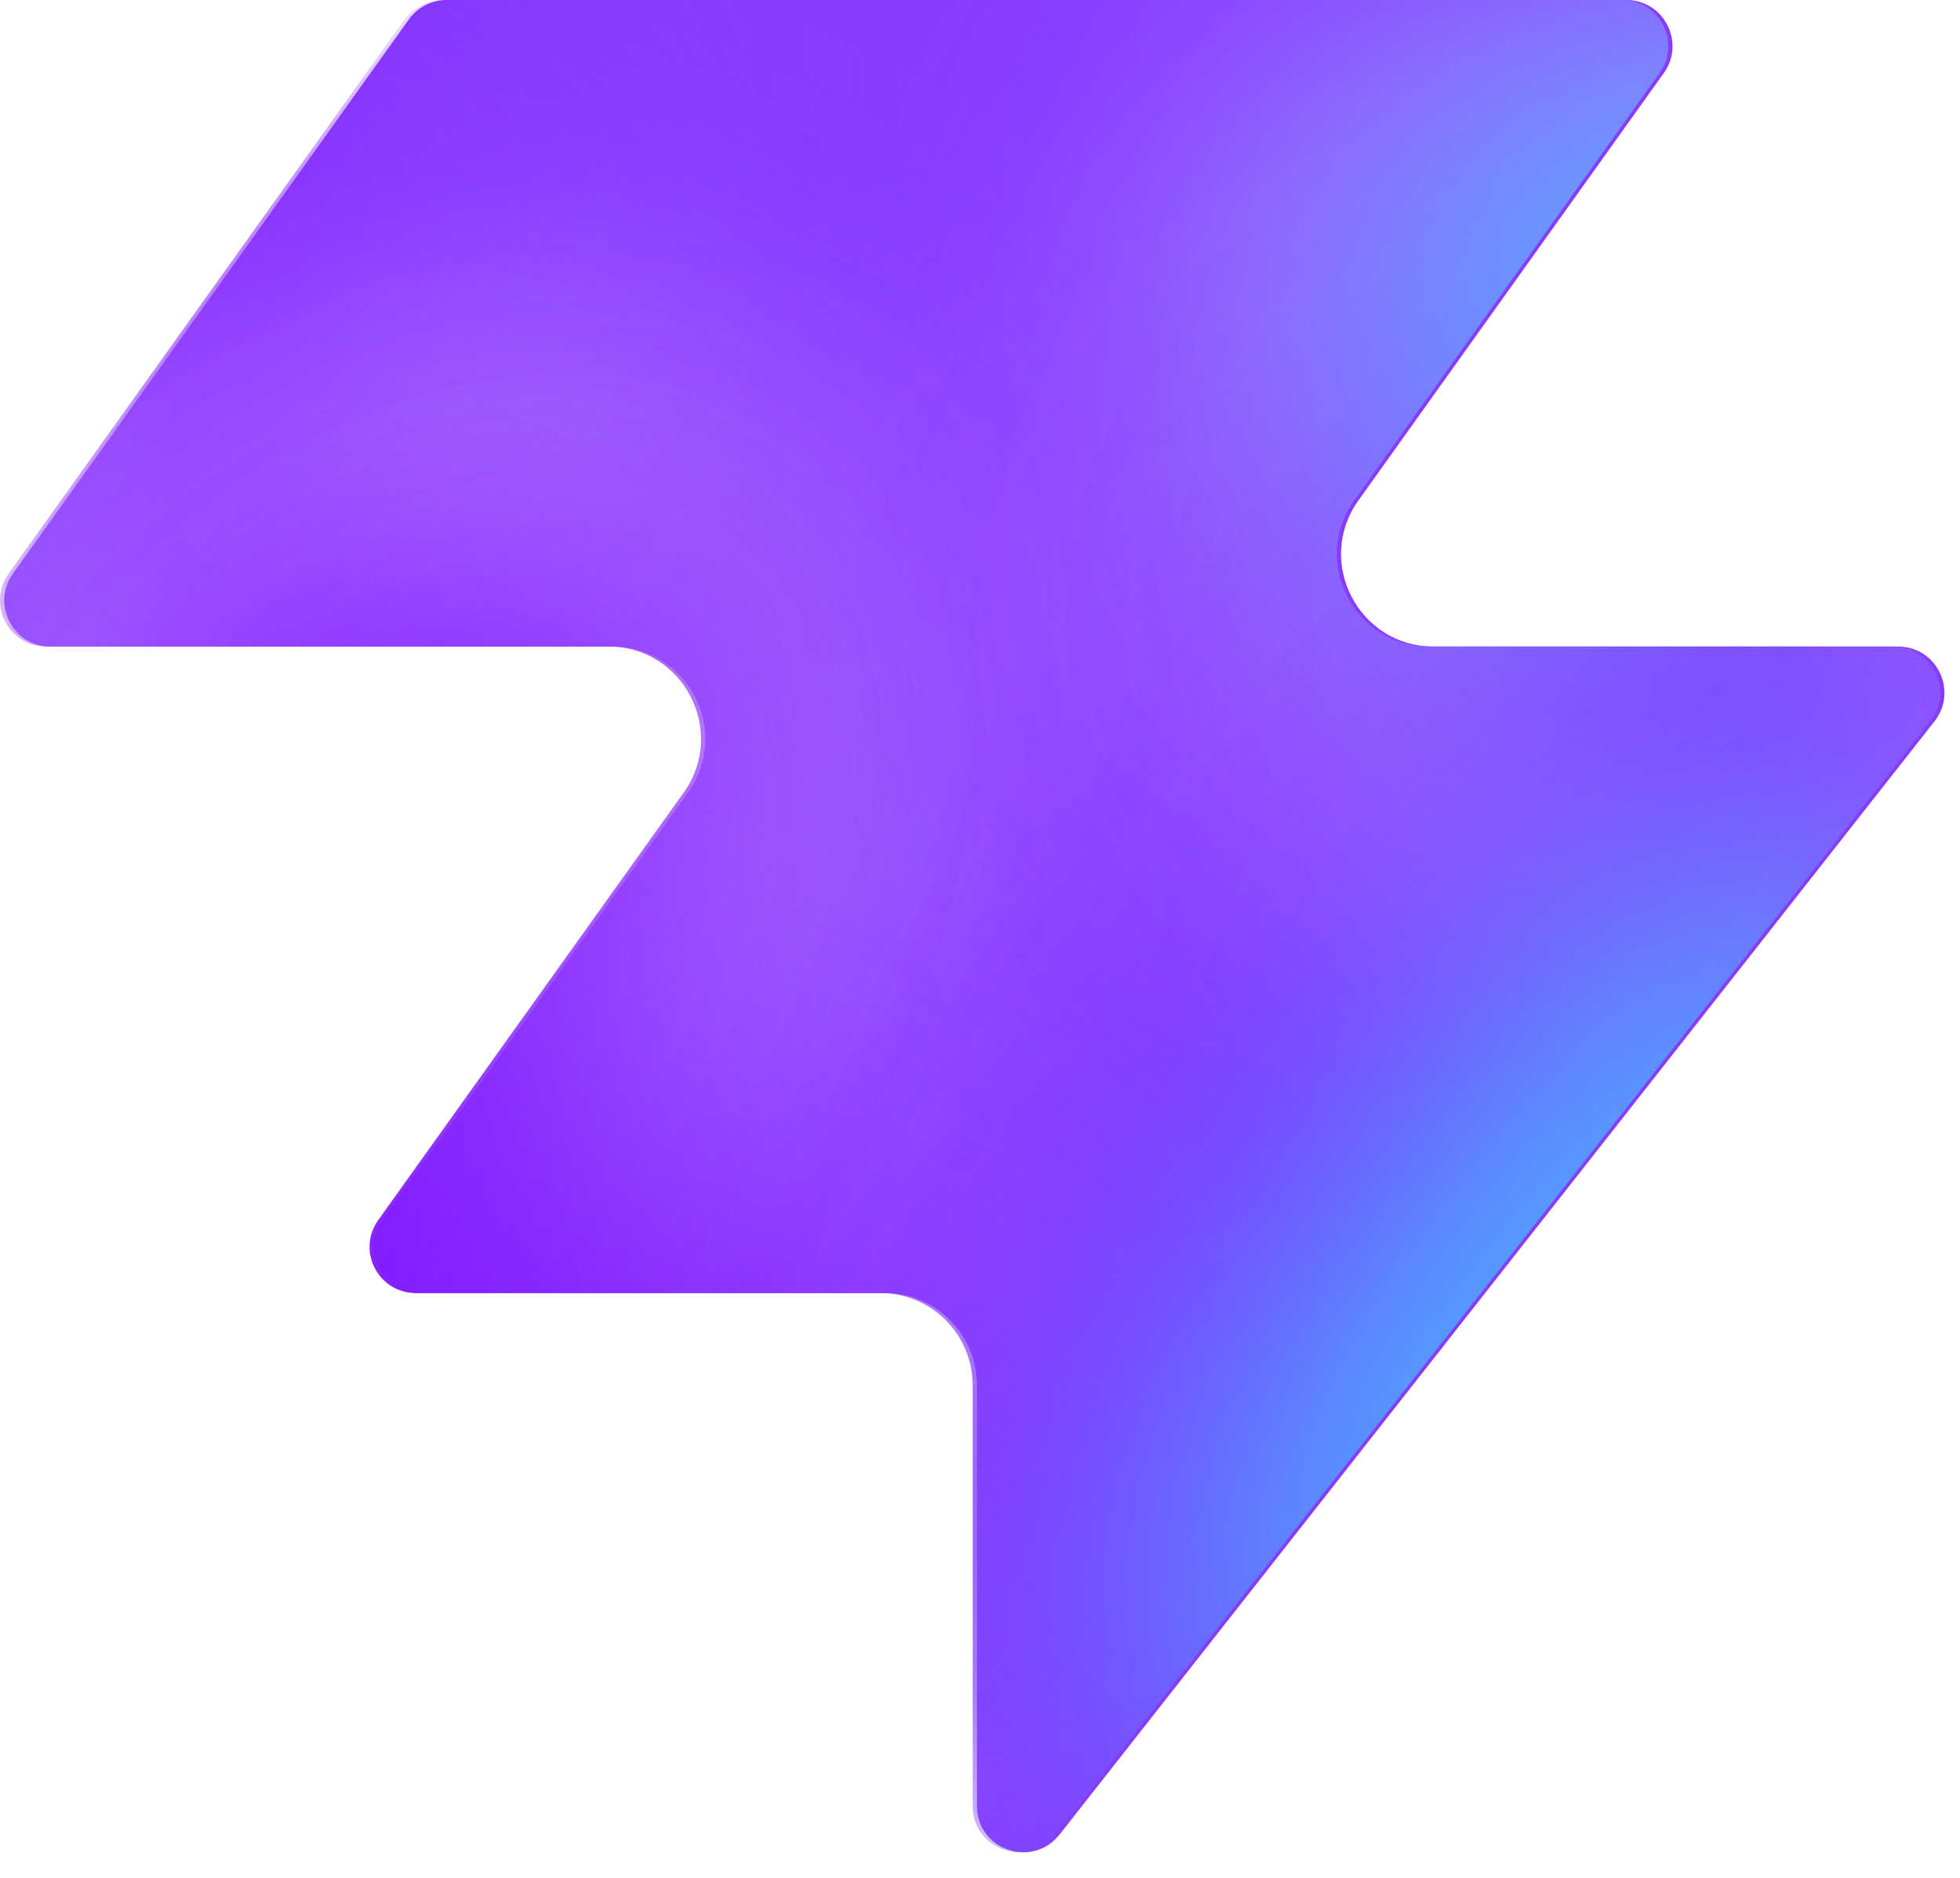
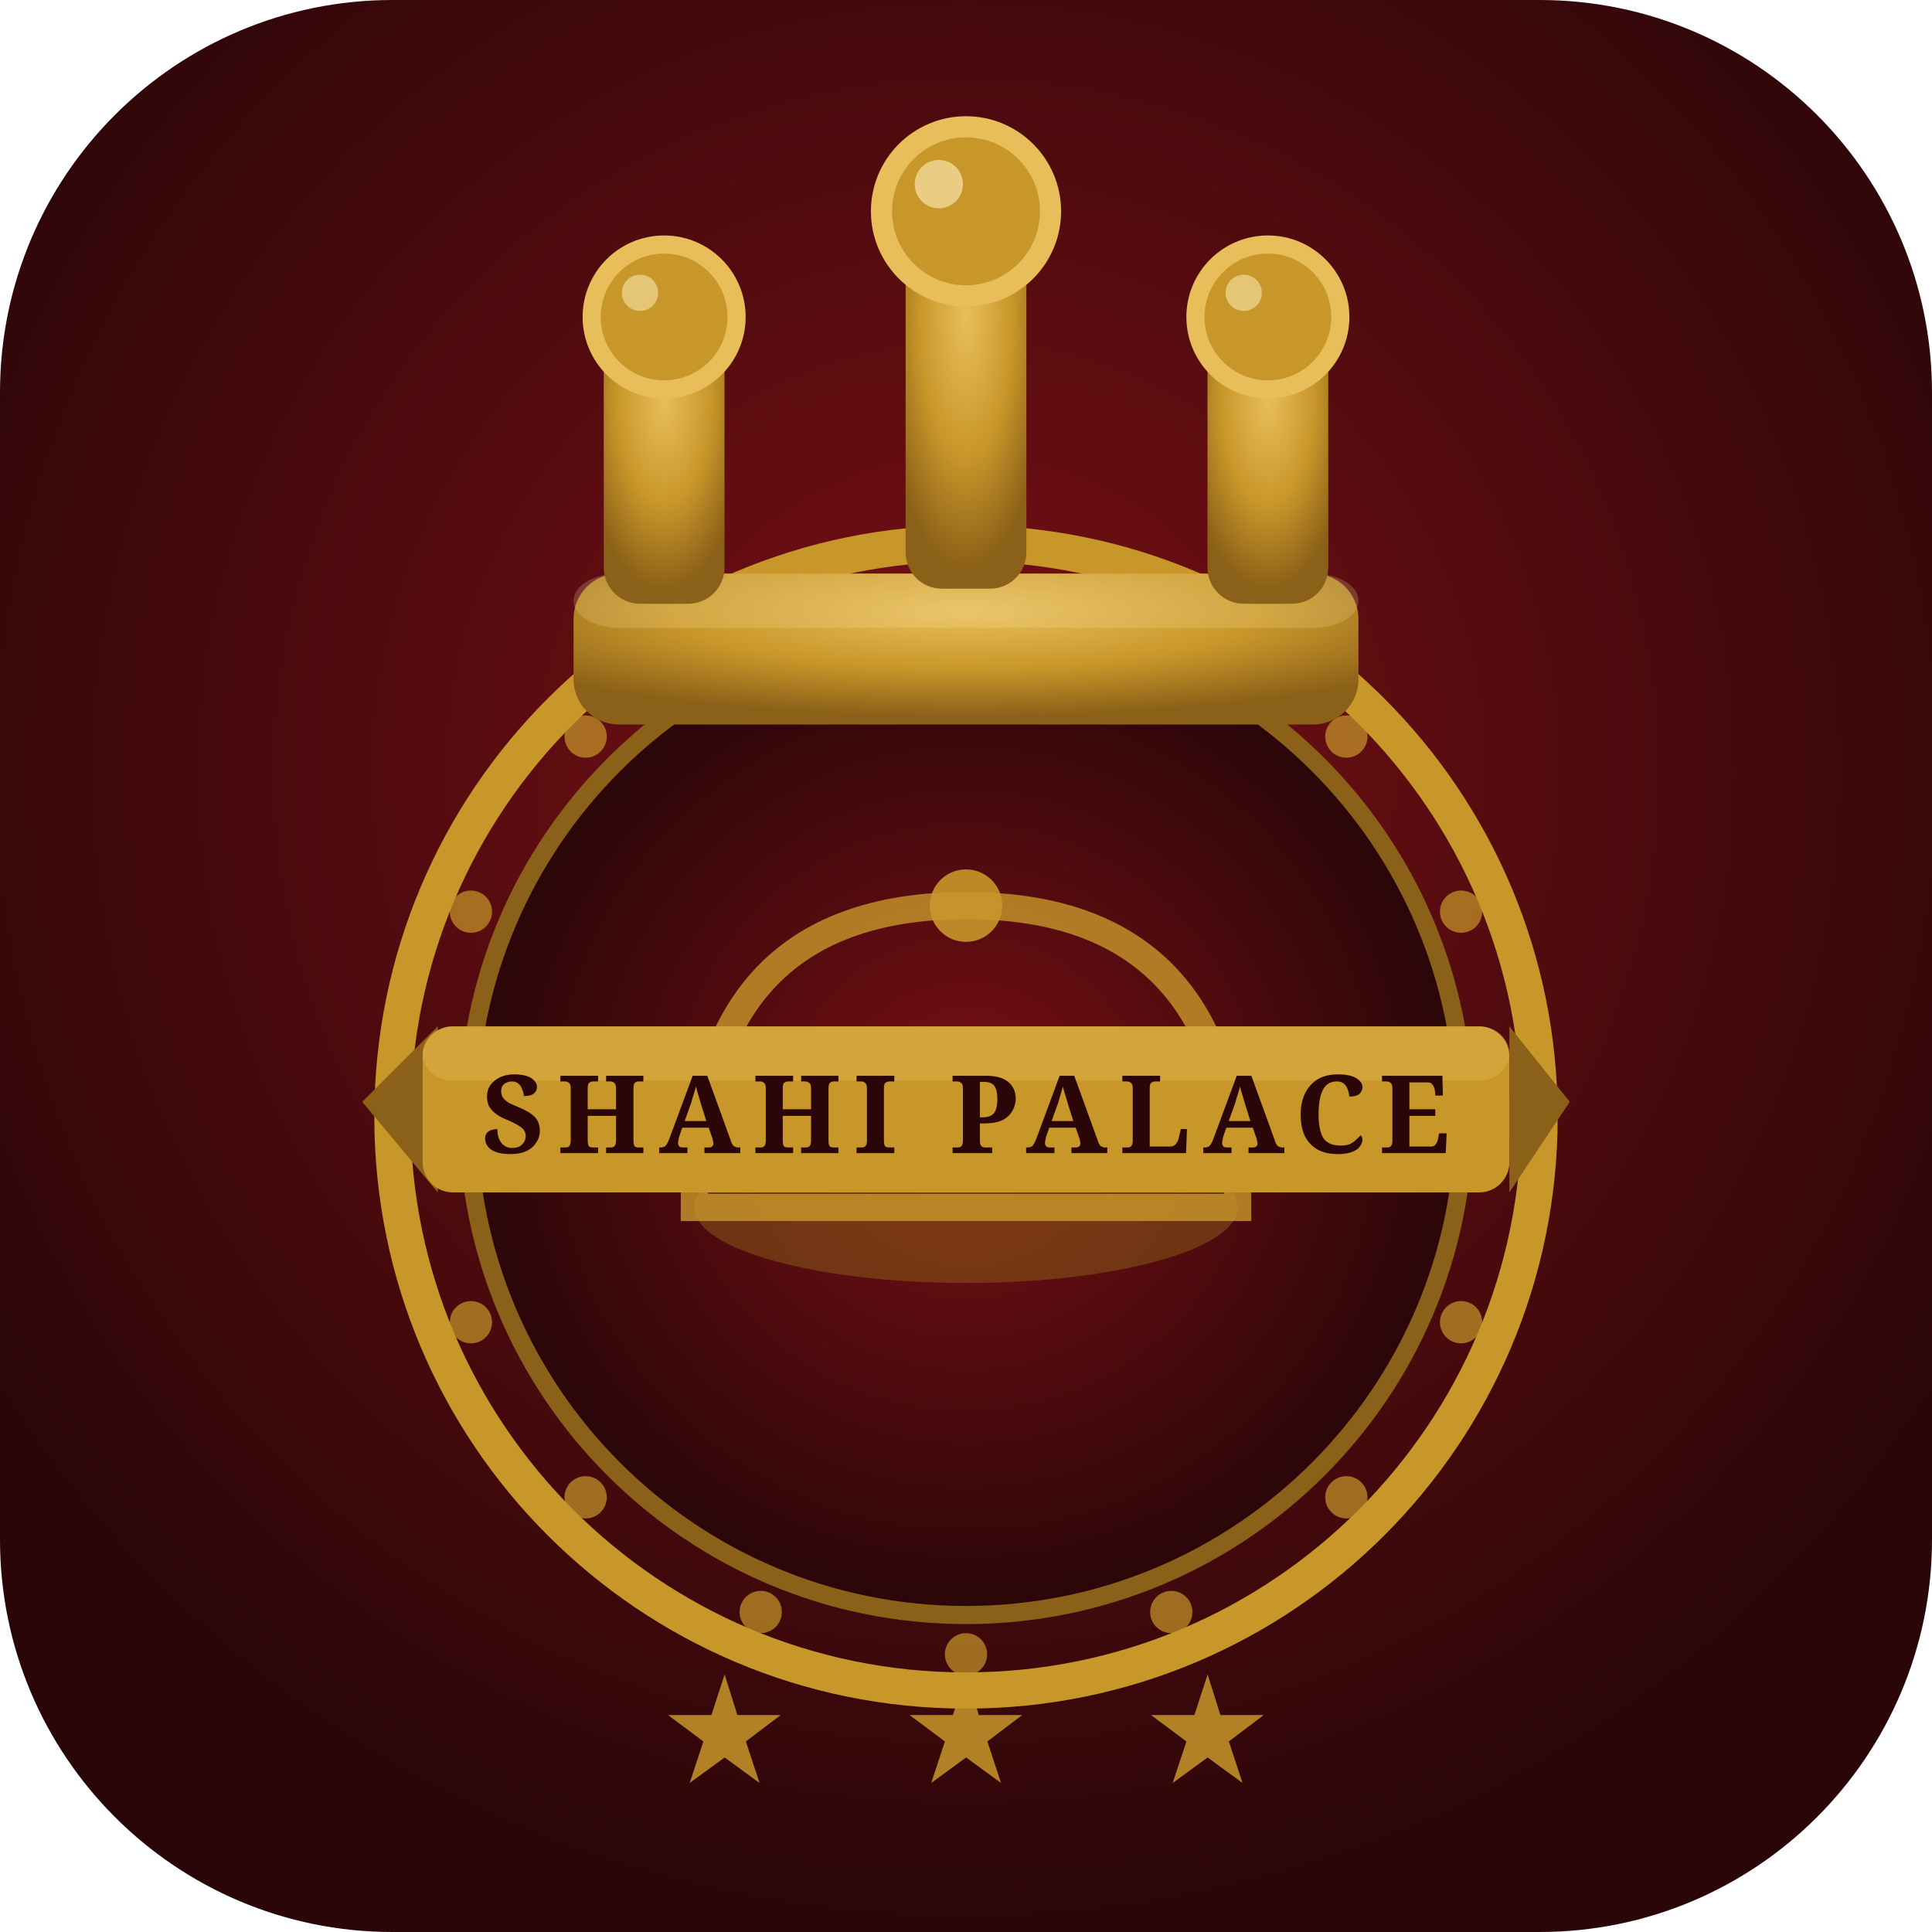
- <svg xmlns="http://www.w3.org/2000/svg" width="48" height="46" fill="none" viewBox="0 0 48 46">
-   <path fill="#863bff" d="M25.946 44.938c-.664.845-2.021.375-2.021-.698V33.937a2.26 2.26 0 0 0-2.262-2.262H10.287c-.92 0-1.456-1.04-.92-1.788l7.48-10.471c1.07-1.497 0-3.578-1.842-3.578H1.237c-.92 0-1.456-1.04-.92-1.788L10.013.474c.214-.297.556-.474.92-.474h28.894c.92 0 1.456 1.04.92 1.788l-7.48 10.471c-1.07 1.498 0 3.579 1.842 3.579h11.377c.943 0 1.473 1.088.89 1.83L25.947 44.94z" style="fill:#863bff;fill:color(display-p3 .525 .23 1);fill-opacity:1" />
-   <mask id="a" width="48" height="46" x="0" y="0" maskUnits="userSpaceOnUse" style="mask-type:alpha">
-     <path fill="#000" d="M25.842 44.938c-.664.844-2.021.375-2.021-.698V33.937a2.26 2.26 0 0 0-2.262-2.262H10.183c-.92 0-1.456-1.04-.92-1.788l7.48-10.471c1.07-1.498 0-3.579-1.842-3.579H1.133c-.92 0-1.456-1.04-.92-1.787L9.91.473c.214-.297.556-.474.92-.474h28.894c.92 0 1.456 1.04.92 1.788l-7.48 10.471c-1.07 1.498 0 3.578 1.842 3.578h11.377c.943 0 1.473 1.088.89 1.832L25.843 44.94z" style="fill:#000;fill-opacity:1" />
-   </mask>
-   <g mask="url(#a)">
-     <g filter="url(#b)">
-       <ellipse cx="5.508" cy="14.704" fill="#ede6ff" rx="5.508" ry="14.704" style="fill:#ede6ff;fill:color(display-p3 .927 .903 1);fill-opacity:1" transform="matrix(.00324 1 1 -.00324 -4.47 31.516)" />
-     </g>
-     <g filter="url(#c)">
-       <ellipse cx="10.399" cy="29.851" fill="#ede6ff" rx="10.399" ry="29.851" style="fill:#ede6ff;fill:color(display-p3 .927 .903 1);fill-opacity:1" transform="matrix(.00324 1 1 -.00324 -39.328 7.883)" />
-     </g>
-     <g filter="url(#d)">
-       <ellipse cx="5.508" cy="30.487" fill="#7e14ff" rx="5.508" ry="30.487" style="fill:#7e14ff;fill:color(display-p3 .492 .077 1);fill-opacity:1" transform="rotate(89.814 -25.913 -14.639)scale(1 -1)" />
-     </g>
-     <g filter="url(#e)">
-       <ellipse cx="5.508" cy="30.599" fill="#7e14ff" rx="5.508" ry="30.599" style="fill:#7e14ff;fill:color(display-p3 .492 .077 1);fill-opacity:1" transform="rotate(89.814 -32.644 -3.334)scale(1 -1)" />
-     </g>
-     <g filter="url(#f)">
-       <ellipse cx="5.508" cy="30.599" fill="#7e14ff" rx="5.508" ry="30.599" style="fill:#7e14ff;fill:color(display-p3 .492 .077 1);fill-opacity:1" transform="matrix(.00324 1 1 -.00324 -34.34 30.47)" />
-     </g>
-     <g filter="url(#g)">
-       <ellipse cx="14.072" cy="22.078" fill="#ede6ff" rx="14.072" ry="22.078" style="fill:#ede6ff;fill:color(display-p3 .927 .903 1);fill-opacity:1" transform="rotate(93.35 24.506 48.493)scale(-1 1)" />
-     </g>
-     <g filter="url(#h)">
-       <ellipse cx="3.47" cy="21.501" fill="#7e14ff" rx="3.47" ry="21.501" style="fill:#7e14ff;fill:color(display-p3 .492 .077 1);fill-opacity:1" transform="rotate(89.009 28.708 47.59)scale(-1 1)" />
-     </g>
-     <g filter="url(#i)">
-       <ellipse cx="3.47" cy="21.501" fill="#7e14ff" rx="3.47" ry="21.501" style="fill:#7e14ff;fill:color(display-p3 .492 .077 1);fill-opacity:1" transform="rotate(89.009 28.708 47.59)scale(-1 1)" />
-     </g>
-     <g filter="url(#j)">
-       <ellipse cx=".387" cy="8.972" fill="#7e14ff" rx="4.407" ry="29.108" style="fill:#7e14ff;fill:color(display-p3 .492 .077 1);fill-opacity:1" transform="rotate(39.51 .387 8.972)" />
-     </g>
-     <g filter="url(#k)">
-       <ellipse cx="47.523" cy="-6.092" fill="#7e14ff" rx="4.407" ry="29.108" style="fill:#7e14ff;fill:color(display-p3 .492 .077 1);fill-opacity:1" transform="rotate(37.892 47.523 -6.092)" />
-     </g>
-     <g filter="url(#l)">
-       <ellipse cx="41.412" cy="6.333" fill="#47bfff" rx="5.971" ry="9.665" style="fill:#47bfff;fill:color(display-p3 .28 .748 1);fill-opacity:1" transform="rotate(37.892 41.412 6.333)" />
-     </g>
-     <g filter="url(#m)">
-       <ellipse cx="-1.879" cy="38.332" fill="#7e14ff" rx="4.407" ry="29.108" style="fill:#7e14ff;fill:color(display-p3 .492 .077 1);fill-opacity:1" transform="rotate(37.892 -1.88 38.332)" />
-     </g>
-     <g filter="url(#n)">
-       <ellipse cx="-1.879" cy="38.332" fill="#7e14ff" rx="4.407" ry="29.108" style="fill:#7e14ff;fill:color(display-p3 .492 .077 1);fill-opacity:1" transform="rotate(37.892 -1.88 38.332)" />
-     </g>
-     <g filter="url(#o)">
-       <ellipse cx="35.651" cy="29.907" fill="#7e14ff" rx="4.407" ry="29.108" style="fill:#7e14ff;fill:color(display-p3 .492 .077 1);fill-opacity:1" transform="rotate(37.892 35.651 29.907)" />
-     </g>
-     <g filter="url(#p)">
-       <ellipse cx="38.418" cy="32.4" fill="#47bfff" rx="5.971" ry="15.297" style="fill:#47bfff;fill:color(display-p3 .28 .748 1);fill-opacity:1" transform="rotate(37.892 38.418 32.4)" />
-     </g>
-   </g>
+ <svg xmlns="http://www.w3.org/2000/svg" width="64" height="64" viewBox="0 0 64 64">
  <defs>
-     <filter id="b" width="60.045" height="41.654" x="-19.77" y="16.149" color-interpolation-filters="sRGB" filterUnits="userSpaceOnUse">
-       <feFlood flood-opacity="0" result="BackgroundImageFix" />
-       <feBlend in="SourceGraphic" in2="BackgroundImageFix" result="shape" />
-       <feGaussianBlur result="effect1_foregroundBlur_2002_17158" stdDeviation="7.659" />
-     </filter>
-     <filter id="c" width="90.34" height="51.437" x="-54.613" y="-7.533" color-interpolation-filters="sRGB" filterUnits="userSpaceOnUse">
-       <feFlood flood-opacity="0" result="BackgroundImageFix" />
-       <feBlend in="SourceGraphic" in2="BackgroundImageFix" result="shape" />
-       <feGaussianBlur result="effect1_foregroundBlur_2002_17158" stdDeviation="7.659" />
-     </filter>
-     <filter id="d" width="79.355" height="29.4" x="-49.64" y="2.03" color-interpolation-filters="sRGB" filterUnits="userSpaceOnUse">
-       <feFlood flood-opacity="0" result="BackgroundImageFix" />
-       <feBlend in="SourceGraphic" in2="BackgroundImageFix" result="shape" />
-       <feGaussianBlur result="effect1_foregroundBlur_2002_17158" stdDeviation="4.596" />
-     </filter>
-     <filter id="e" width="79.579" height="29.4" x="-45.045" y="20.029" color-interpolation-filters="sRGB" filterUnits="userSpaceOnUse">
-       <feFlood flood-opacity="0" result="BackgroundImageFix" />
-       <feBlend in="SourceGraphic" in2="BackgroundImageFix" result="shape" />
-       <feGaussianBlur result="effect1_foregroundBlur_2002_17158" stdDeviation="4.596" />
-     </filter>
-     <filter id="f" width="79.579" height="29.4" x="-43.513" y="21.178" color-interpolation-filters="sRGB" filterUnits="userSpaceOnUse">
-       <feFlood flood-opacity="0" result="BackgroundImageFix" />
-       <feBlend in="SourceGraphic" in2="BackgroundImageFix" result="shape" />
-       <feGaussianBlur result="effect1_foregroundBlur_2002_17158" stdDeviation="4.596" />
-     </filter>
-     <filter id="g" width="74.749" height="58.852" x="15.756" y="-17.901" color-interpolation-filters="sRGB" filterUnits="userSpaceOnUse">
-       <feFlood flood-opacity="0" result="BackgroundImageFix" />
-       <feBlend in="SourceGraphic" in2="BackgroundImageFix" result="shape" />
-       <feGaussianBlur result="effect1_foregroundBlur_2002_17158" stdDeviation="7.659" />
-     </filter>
-     <filter id="h" width="61.377" height="25.362" x="23.548" y="2.284" color-interpolation-filters="sRGB" filterUnits="userSpaceOnUse">
-       <feFlood flood-opacity="0" result="BackgroundImageFix" />
-       <feBlend in="SourceGraphic" in2="BackgroundImageFix" result="shape" />
-       <feGaussianBlur result="effect1_foregroundBlur_2002_17158" stdDeviation="4.596" />
-     </filter>
-     <filter id="i" width="61.377" height="25.362" x="23.548" y="2.284" color-interpolation-filters="sRGB" filterUnits="userSpaceOnUse">
-       <feFlood flood-opacity="0" result="BackgroundImageFix" />
-       <feBlend in="SourceGraphic" in2="BackgroundImageFix" result="shape" />
-       <feGaussianBlur result="effect1_foregroundBlur_2002_17158" stdDeviation="4.596" />
-     </filter>
-     <filter id="j" width="56.045" height="63.649" x="-27.636" y="-22.853" color-interpolation-filters="sRGB" filterUnits="userSpaceOnUse">
-       <feFlood flood-opacity="0" result="BackgroundImageFix" />
-       <feBlend in="SourceGraphic" in2="BackgroundImageFix" result="shape" />
-       <feGaussianBlur result="effect1_foregroundBlur_2002_17158" stdDeviation="4.596" />
-     </filter>
-     <filter id="k" width="54.814" height="64.646" x="20.116" y="-38.415" color-interpolation-filters="sRGB" filterUnits="userSpaceOnUse">
-       <feFlood flood-opacity="0" result="BackgroundImageFix" />
-       <feBlend in="SourceGraphic" in2="BackgroundImageFix" result="shape" />
-       <feGaussianBlur result="effect1_foregroundBlur_2002_17158" stdDeviation="4.596" />
-     </filter>
-     <filter id="l" width="33.541" height="35.313" x="24.641" y="-11.323" color-interpolation-filters="sRGB" filterUnits="userSpaceOnUse">
-       <feFlood flood-opacity="0" result="BackgroundImageFix" />
-       <feBlend in="SourceGraphic" in2="BackgroundImageFix" result="shape" />
-       <feGaussianBlur result="effect1_foregroundBlur_2002_17158" stdDeviation="4.596" />
-     </filter>
-     <filter id="m" width="54.814" height="64.646" x="-29.286" y="6.009" color-interpolation-filters="sRGB" filterUnits="userSpaceOnUse">
-       <feFlood flood-opacity="0" result="BackgroundImageFix" />
-       <feBlend in="SourceGraphic" in2="BackgroundImageFix" result="shape" />
-       <feGaussianBlur result="effect1_foregroundBlur_2002_17158" stdDeviation="4.596" />
-     </filter>
-     <filter id="n" width="54.814" height="64.646" x="-29.286" y="6.009" color-interpolation-filters="sRGB" filterUnits="userSpaceOnUse">
-       <feFlood flood-opacity="0" result="BackgroundImageFix" />
-       <feBlend in="SourceGraphic" in2="BackgroundImageFix" result="shape" />
-       <feGaussianBlur result="effect1_foregroundBlur_2002_17158" stdDeviation="4.596" />
-     </filter>
-     <filter id="o" width="54.814" height="64.646" x="8.244" y="-2.416" color-interpolation-filters="sRGB" filterUnits="userSpaceOnUse">
-       <feFlood flood-opacity="0" result="BackgroundImageFix" />
-       <feBlend in="SourceGraphic" in2="BackgroundImageFix" result="shape" />
-       <feGaussianBlur result="effect1_foregroundBlur_2002_17158" stdDeviation="4.596" />
-     </filter>
-     <filter id="p" width="39.409" height="43.623" x="18.713" y="10.588" color-interpolation-filters="sRGB" filterUnits="userSpaceOnUse">
-       <feFlood flood-opacity="0" result="BackgroundImageFix" />
-       <feBlend in="SourceGraphic" in2="BackgroundImageFix" result="shape" />
-       <feGaussianBlur result="effect1_foregroundBlur_2002_17158" stdDeviation="4.596" />
-     </filter>
+     <radialGradient id="bgGrad" cx="50%" cy="40%" r="60%">
+       <stop offset="0%" stop-color="#7A1015" />
+       <stop offset="100%" stop-color="#2A0608" />
+     </radialGradient>
+     <radialGradient id="crownGrad" cx="50%" cy="25%" r="70%">
+       <stop offset="0%" stop-color="#E8BE5A" />
+       <stop offset="55%" stop-color="#C8972A" />
+       <stop offset="100%" stop-color="#8B6018" />
+     </radialGradient>
+     <radialGradient id="circleGrad" cx="50%" cy="50%" r="50%">
+       <stop offset="0%" stop-color="#7A1015" />
+       <stop offset="100%" stop-color="#2A0608" />
+     </radialGradient>
  </defs>
+   <rect width="64" height="64" rx="13" fill="url(#bgGrad)" />
+   <circle cx="32" cy="37" r="19" fill="none" stroke="#C8972A" stroke-width="1.2" />
+   <circle cx="32" cy="37" r="16.5" fill="url(#circleGrad)" stroke="#8B6018" stroke-width="0.6" />
+   <circle cx="32" cy="19.2" r="0.7" fill="#C8972A" opacity="0.7" />
+   <circle cx="38.8" cy="20.6" r="0.7" fill="#C8972A" opacity="0.7" />
+   <circle cx="44.6" cy="24.4" r="0.7" fill="#C8972A" opacity="0.7" />
+   <circle cx="48.4" cy="30.2" r="0.7" fill="#C8972A" opacity="0.7" />
+   <circle cx="49.8" cy="37" r="0.7" fill="#C8972A" opacity="0.7" />
+   <circle cx="48.4" cy="43.8" r="0.7" fill="#C8972A" opacity="0.7" />
+   <circle cx="44.6" cy="49.6" r="0.7" fill="#C8972A" opacity="0.7" />
+   <circle cx="38.8" cy="53.4" r="0.7" fill="#C8972A" opacity="0.7" />
+   <circle cx="32" cy="54.8" r="0.7" fill="#C8972A" opacity="0.7" />
+   <circle cx="25.2" cy="53.4" r="0.7" fill="#C8972A" opacity="0.7" />
+   <circle cx="19.4" cy="49.6" r="0.7" fill="#C8972A" opacity="0.7" />
+   <circle cx="15.6" cy="43.8" r="0.7" fill="#C8972A" opacity="0.7" />
+   <circle cx="14.2" cy="37" r="0.7" fill="#C8972A" opacity="0.7" />
+   <circle cx="15.6" cy="30.2" r="0.7" fill="#C8972A" opacity="0.7" />
+   <circle cx="19.4" cy="24.4" r="0.7" fill="#C8972A" opacity="0.7" />
+   <circle cx="25.2" cy="20.6" r="0.7" fill="#C8972A" opacity="0.7" />
+   <ellipse cx="32" cy="40" rx="9" ry="2.5" fill="#8B6018" opacity="0.5" />
+   <path d="M23 40 Q23 30 32 30 Q41 30 41 40 Z" fill="none" stroke="#C8972A" stroke-width="0.9" opacity="0.8" />
+   <circle cx="32" cy="30" r="1.2" fill="#C8972A" opacity="0.9" />
+   <text x="32" y="38" text-anchor="middle" font-size="5.5" font-family="Georgia, serif" font-style="italic" fill="#E8BE5A" opacity="0.9" letter-spacing="0.5">SP</text>
+   <path d="M12 36.5 L14.5 34 L14.5 39.5 Z" fill="#8B6018" />
+   <rect x="14" y="34" width="36" height="5.5" rx="1" fill="#C8972A" />
+   <rect x="14" y="34" width="36" height="1.8" rx="1" fill="#E8BE5A" opacity="0.35" />
+   <path d="M50 36.5 L50 34 L52 36.5 L50 39.5 Z" fill="#8B6018" />
+   <text x="32" y="38.2" text-anchor="middle" font-size="3.6" font-family="Georgia, serif" font-weight="bold" fill="#2A0608" letter-spacing="0.4">SHAHI PALACE</text>
+   <rect x="19" y="19" width="26" height="5" rx="1.5" fill="url(#crownGrad)" />
+   <rect x="19" y="19" width="26" height="1.8" rx="1.5" fill="#F5DFA0" opacity="0.22" />
+   <rect x="20" y="11" width="4" height="9" rx="1.2" fill="url(#crownGrad)" />
+   <rect x="30" y="7.5" width="4" height="12" rx="1.2" fill="url(#crownGrad)" />
+   <rect x="40" y="11" width="4" height="9" rx="1.2" fill="url(#crownGrad)" />
+   <circle cx="22" cy="10.5" r="2.4" fill="#C8972A" stroke="#E8BE5A" stroke-width="0.6" />
+   <circle cx="32" cy="7" r="2.8" fill="#C8972A" stroke="#E8BE5A" stroke-width="0.7" />
+   <circle cx="42" cy="10.5" r="2.4" fill="#C8972A" stroke="#E8BE5A" stroke-width="0.6" />
+   <circle cx="31.1" cy="6.1" r="0.8" fill="#F5DFA0" opacity="0.75" />
+   <circle cx="21.2" cy="9.7" r="0.6" fill="#F5DFA0" opacity="0.65" />
+   <circle cx="41.2" cy="9.7" r="0.6" fill="#F5DFA0" opacity="0.65" />
+   <text x="24" y="59" text-anchor="middle" font-size="5" fill="#C8972A" opacity="0.85">★</text>
+   <text x="32" y="59" text-anchor="middle" font-size="5" fill="#C8972A" opacity="0.85">★</text>
+   <text x="40" y="59" text-anchor="middle" font-size="5" fill="#C8972A" opacity="0.85">★</text>
</svg>
